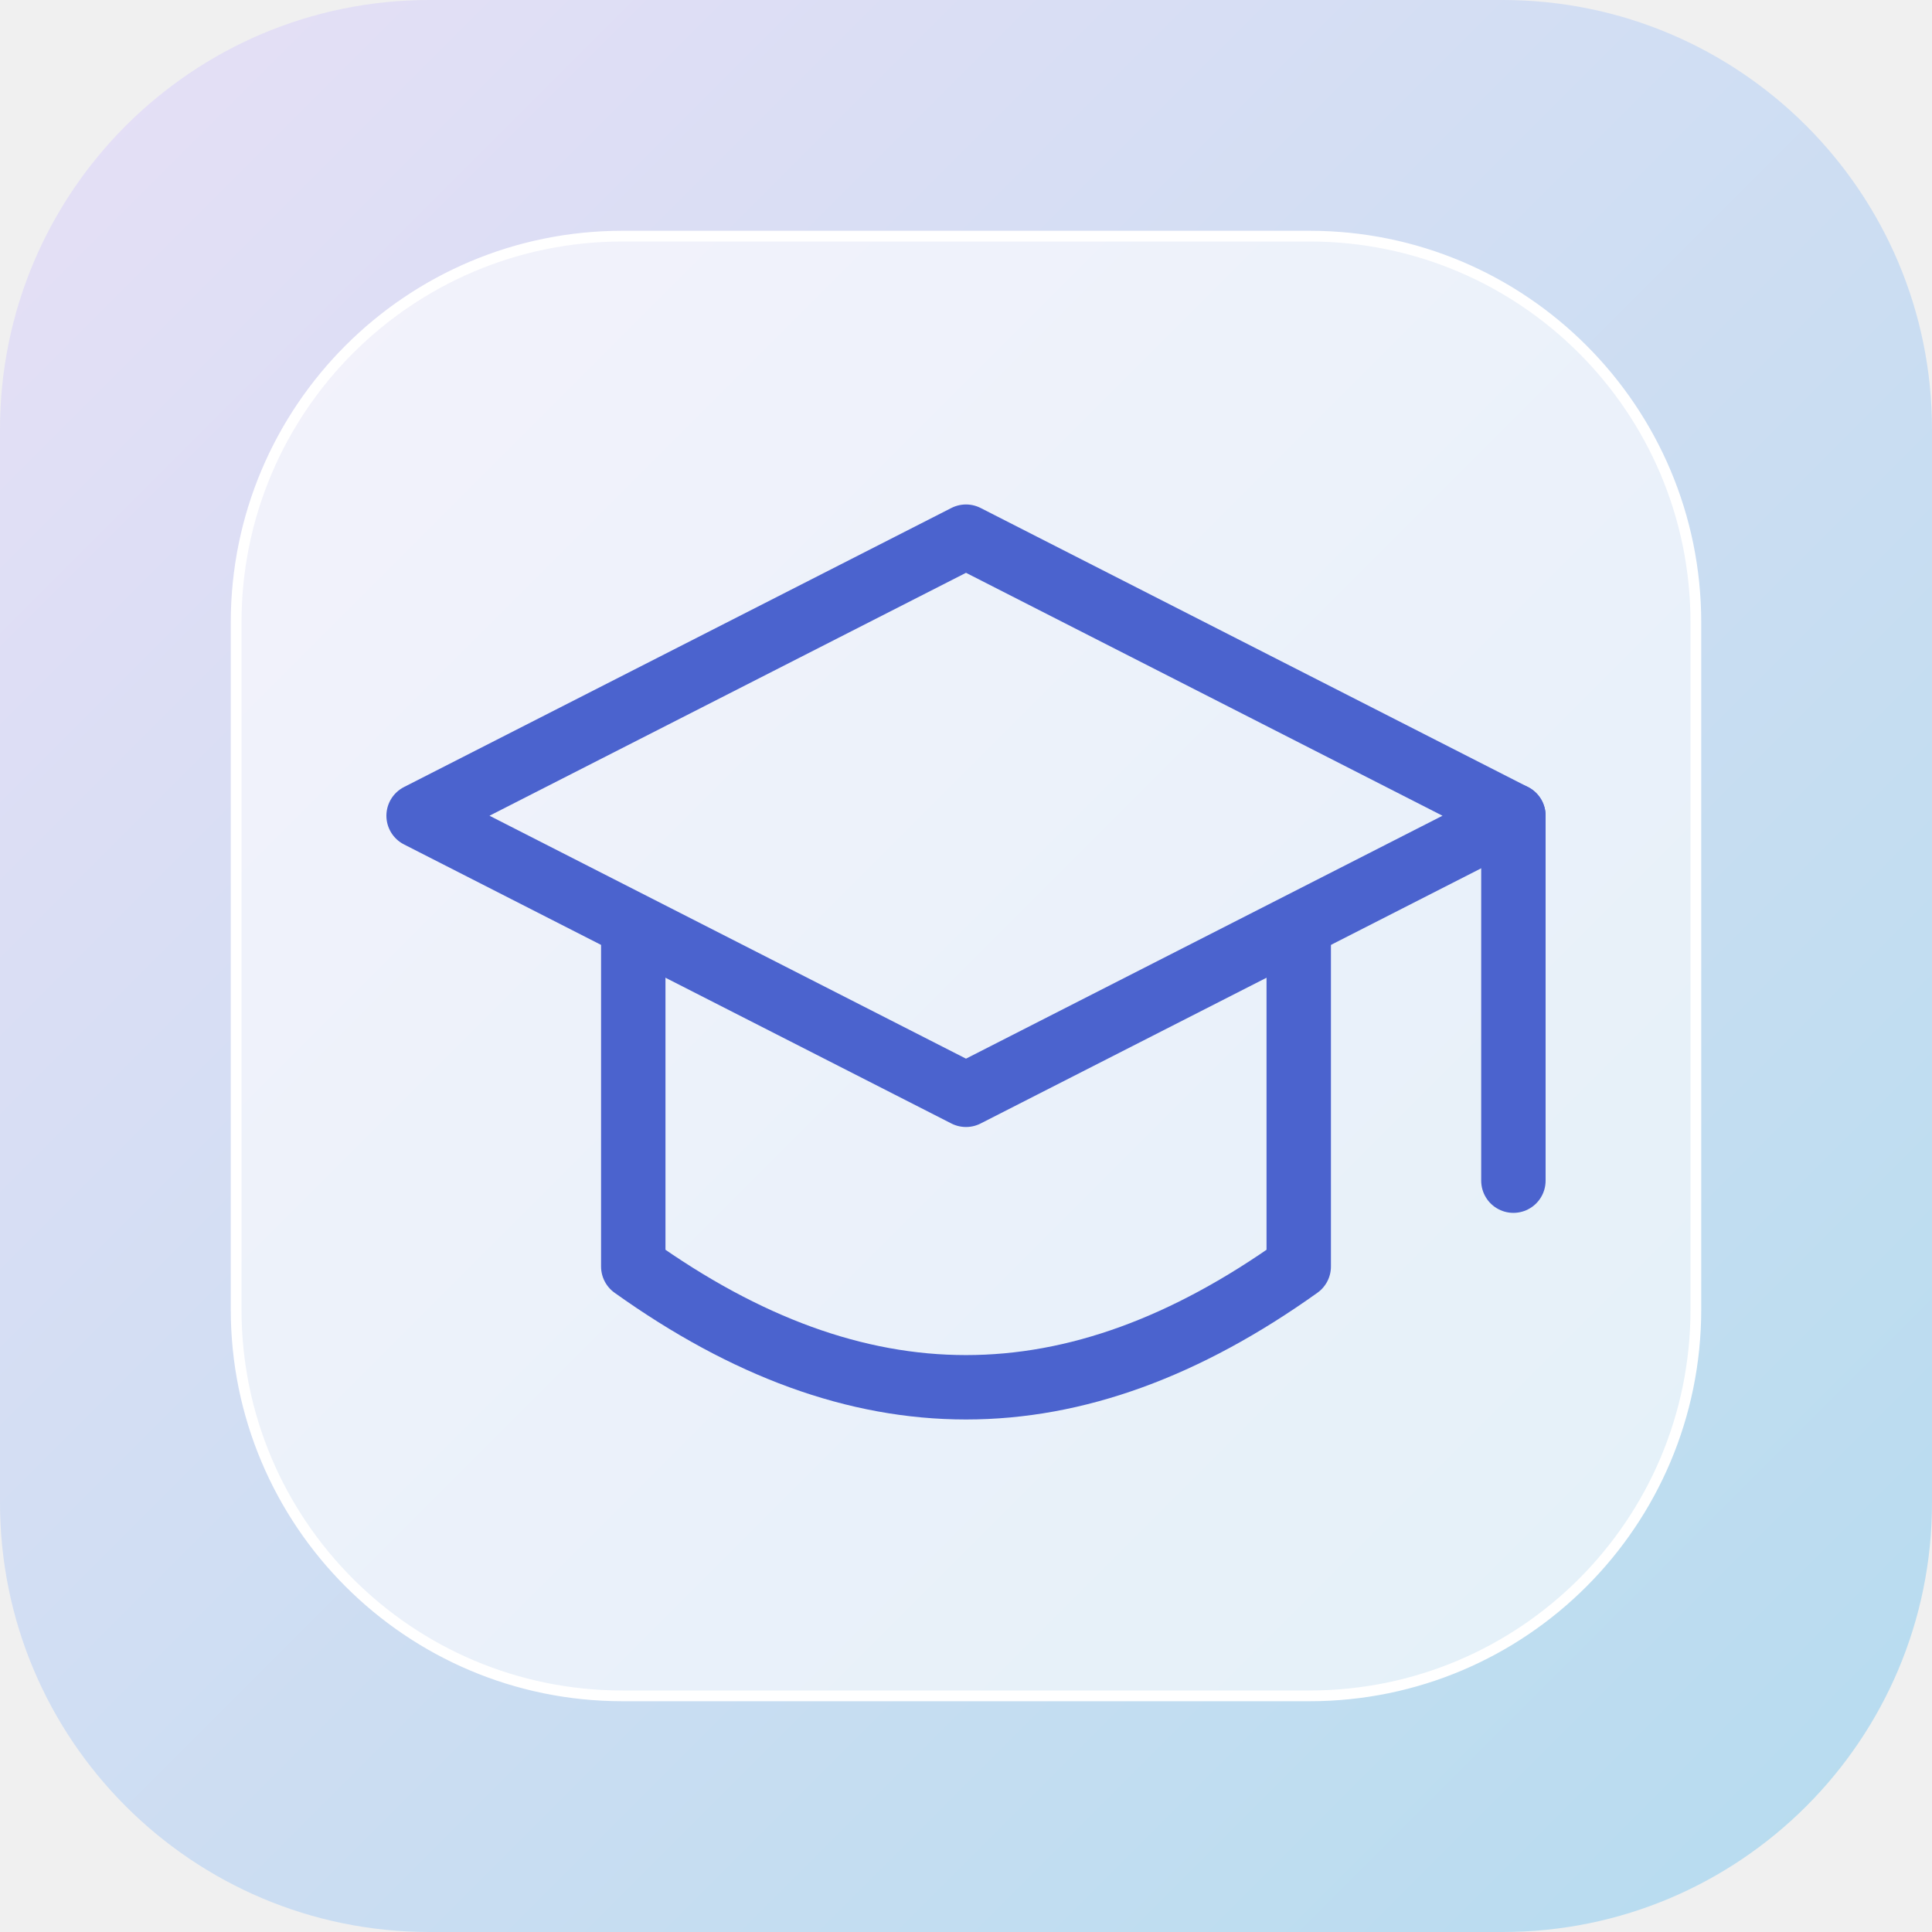
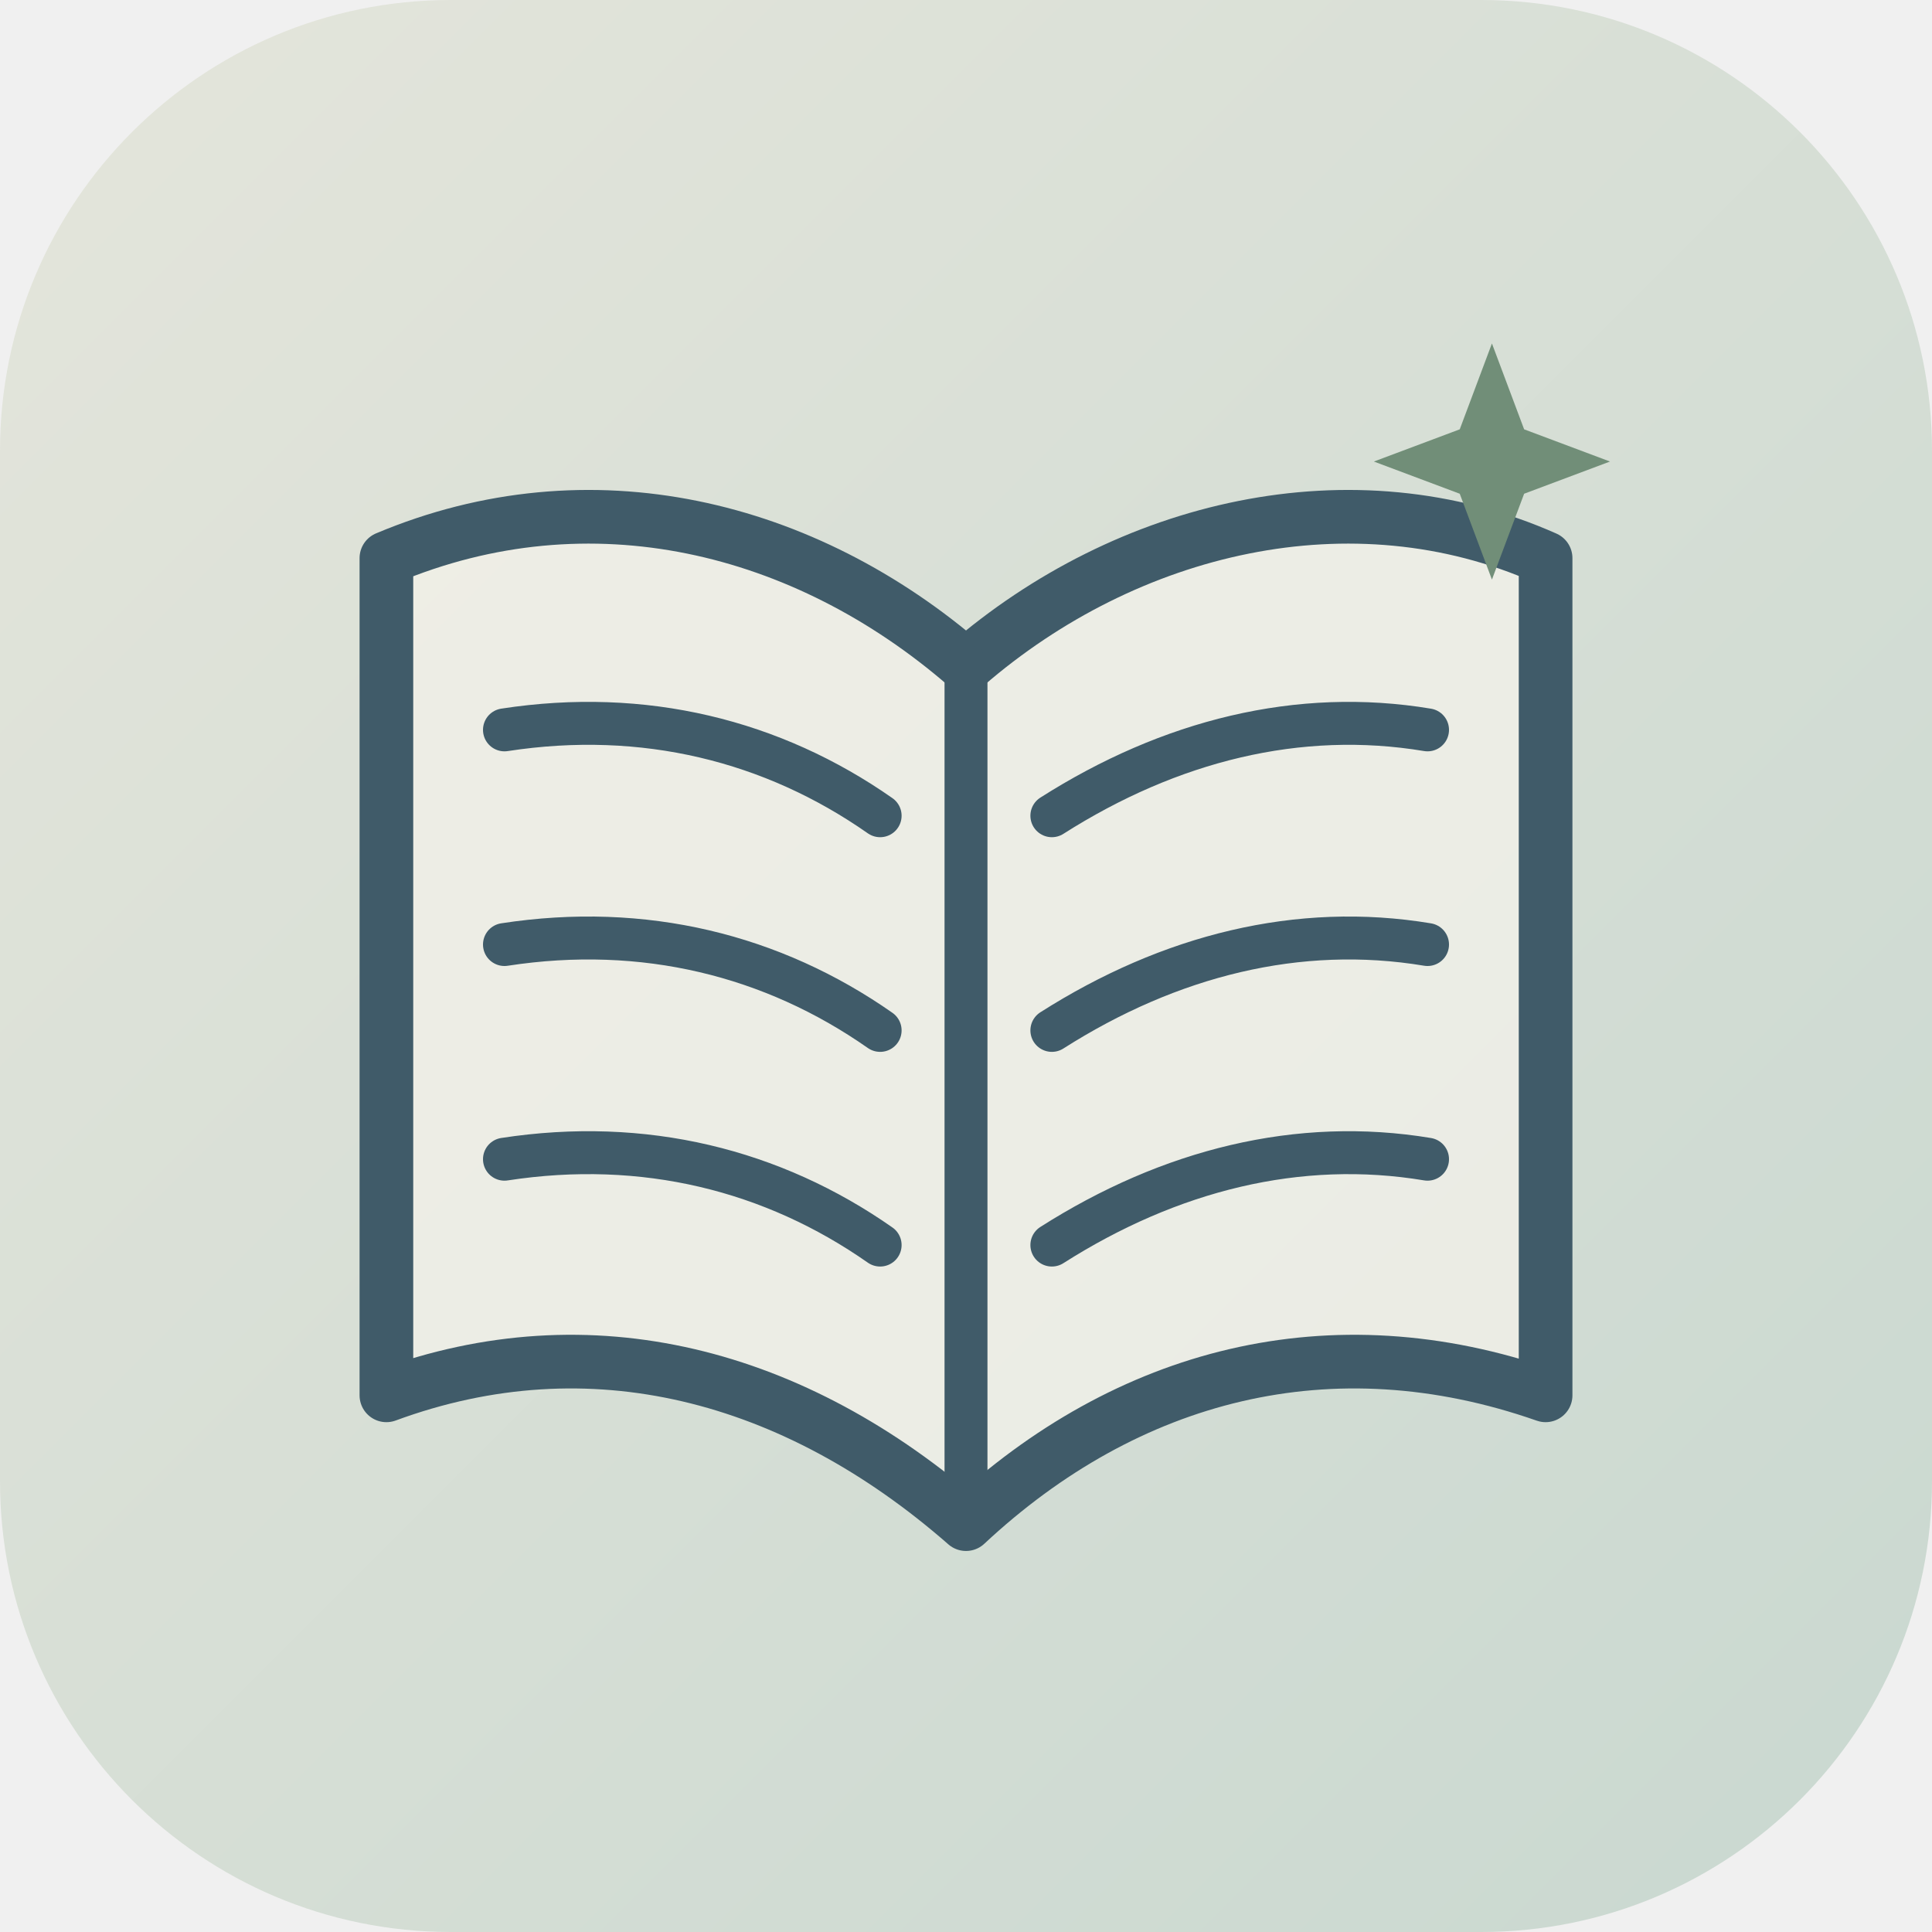
<svg xmlns="http://www.w3.org/2000/svg" width="180" height="180" viewBox="0 0 180 180">
  <defs>
    <linearGradient id="bg" x2="1" y2="1">
-       <stop stop-color="#e7dff6" />
-       <stop offset="1" stop-color="#b5dcef" />
+       <stop stop-color="#e4e5db" />
+       <stop offset="1" stop-color="#c9d8d0" />
    </linearGradient>
  </defs>
-   <rect width="180" height="180" rx="40" fill="url(#bg)" />
-   <rect x="22" y="22" width="136" height="136" rx="36" fill="white" fill-opacity=".6" stroke="white" />
-   <g fill="none" stroke="#4b63ce" stroke-width="6" stroke-linejoin="round" stroke-linecap="round">
-     <path d="m39 76 51-26 51 26-51 26-51-26Z" />
-     <path d="M59 88v30c21 15 41 15 62 0V88M141 76v34" />
-   </g>
+   <rect width="180" height="180" rx="42" fill="url(#bg)" />
+   <path d="M36 52c19-8 39-3 54 10 15-13 36-18 54-10v78c-20-7-39-2-54 12-16-14-35-19-54-12V52Z" fill="#f2f1e9" fill-opacity=".78" stroke="#405b69" stroke-width="5" stroke-linecap="round" stroke-linejoin="round" />
+   <path d="M90 62v77M47 68c13-2 25 1 35 8M47 88c13-2 25 1 35 8M47 108c13-2 25 1 35 8M98 76c11-7 23-10 35-8M98 96c11-7 23-10 35-8M98 116c11-7 23-10 35-8" fill="none" stroke="#405b69" stroke-width="4" stroke-linecap="round" />
+   <path d="m139 32 3 8 8 3-8 3-3 8-3-8-8-3 8-3 3-8Z" fill="#718e78" />
</svg>
